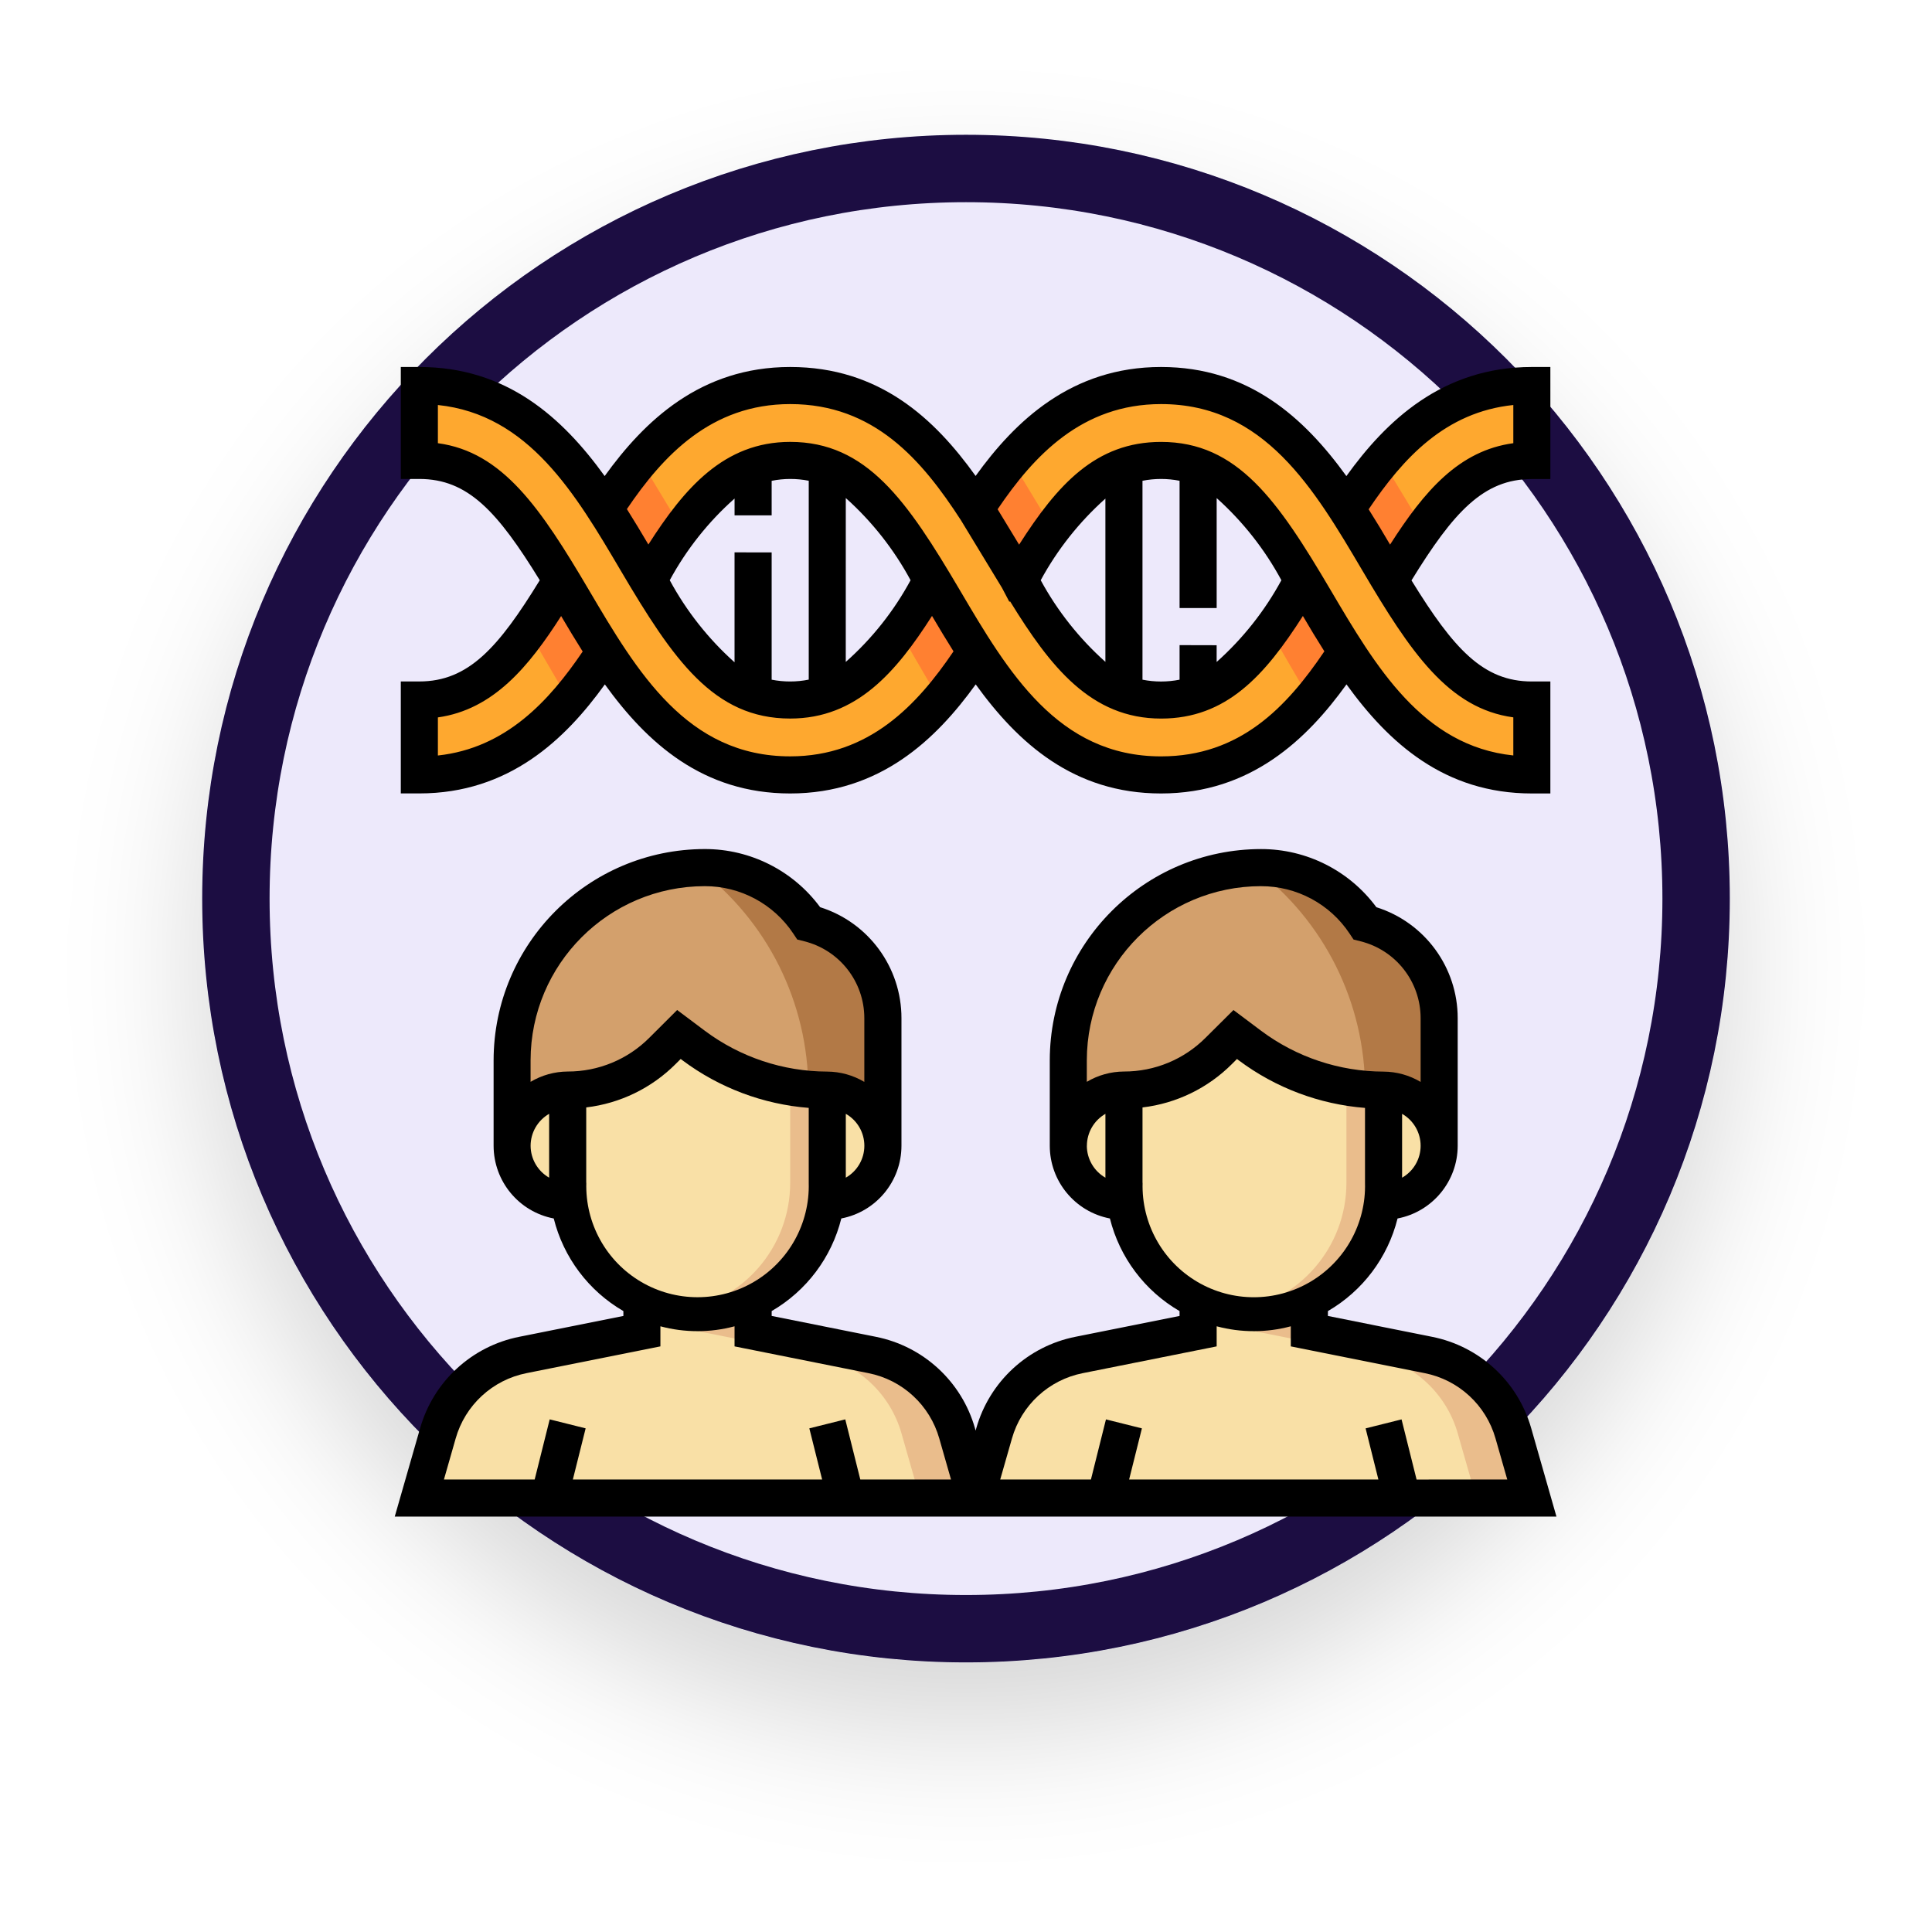
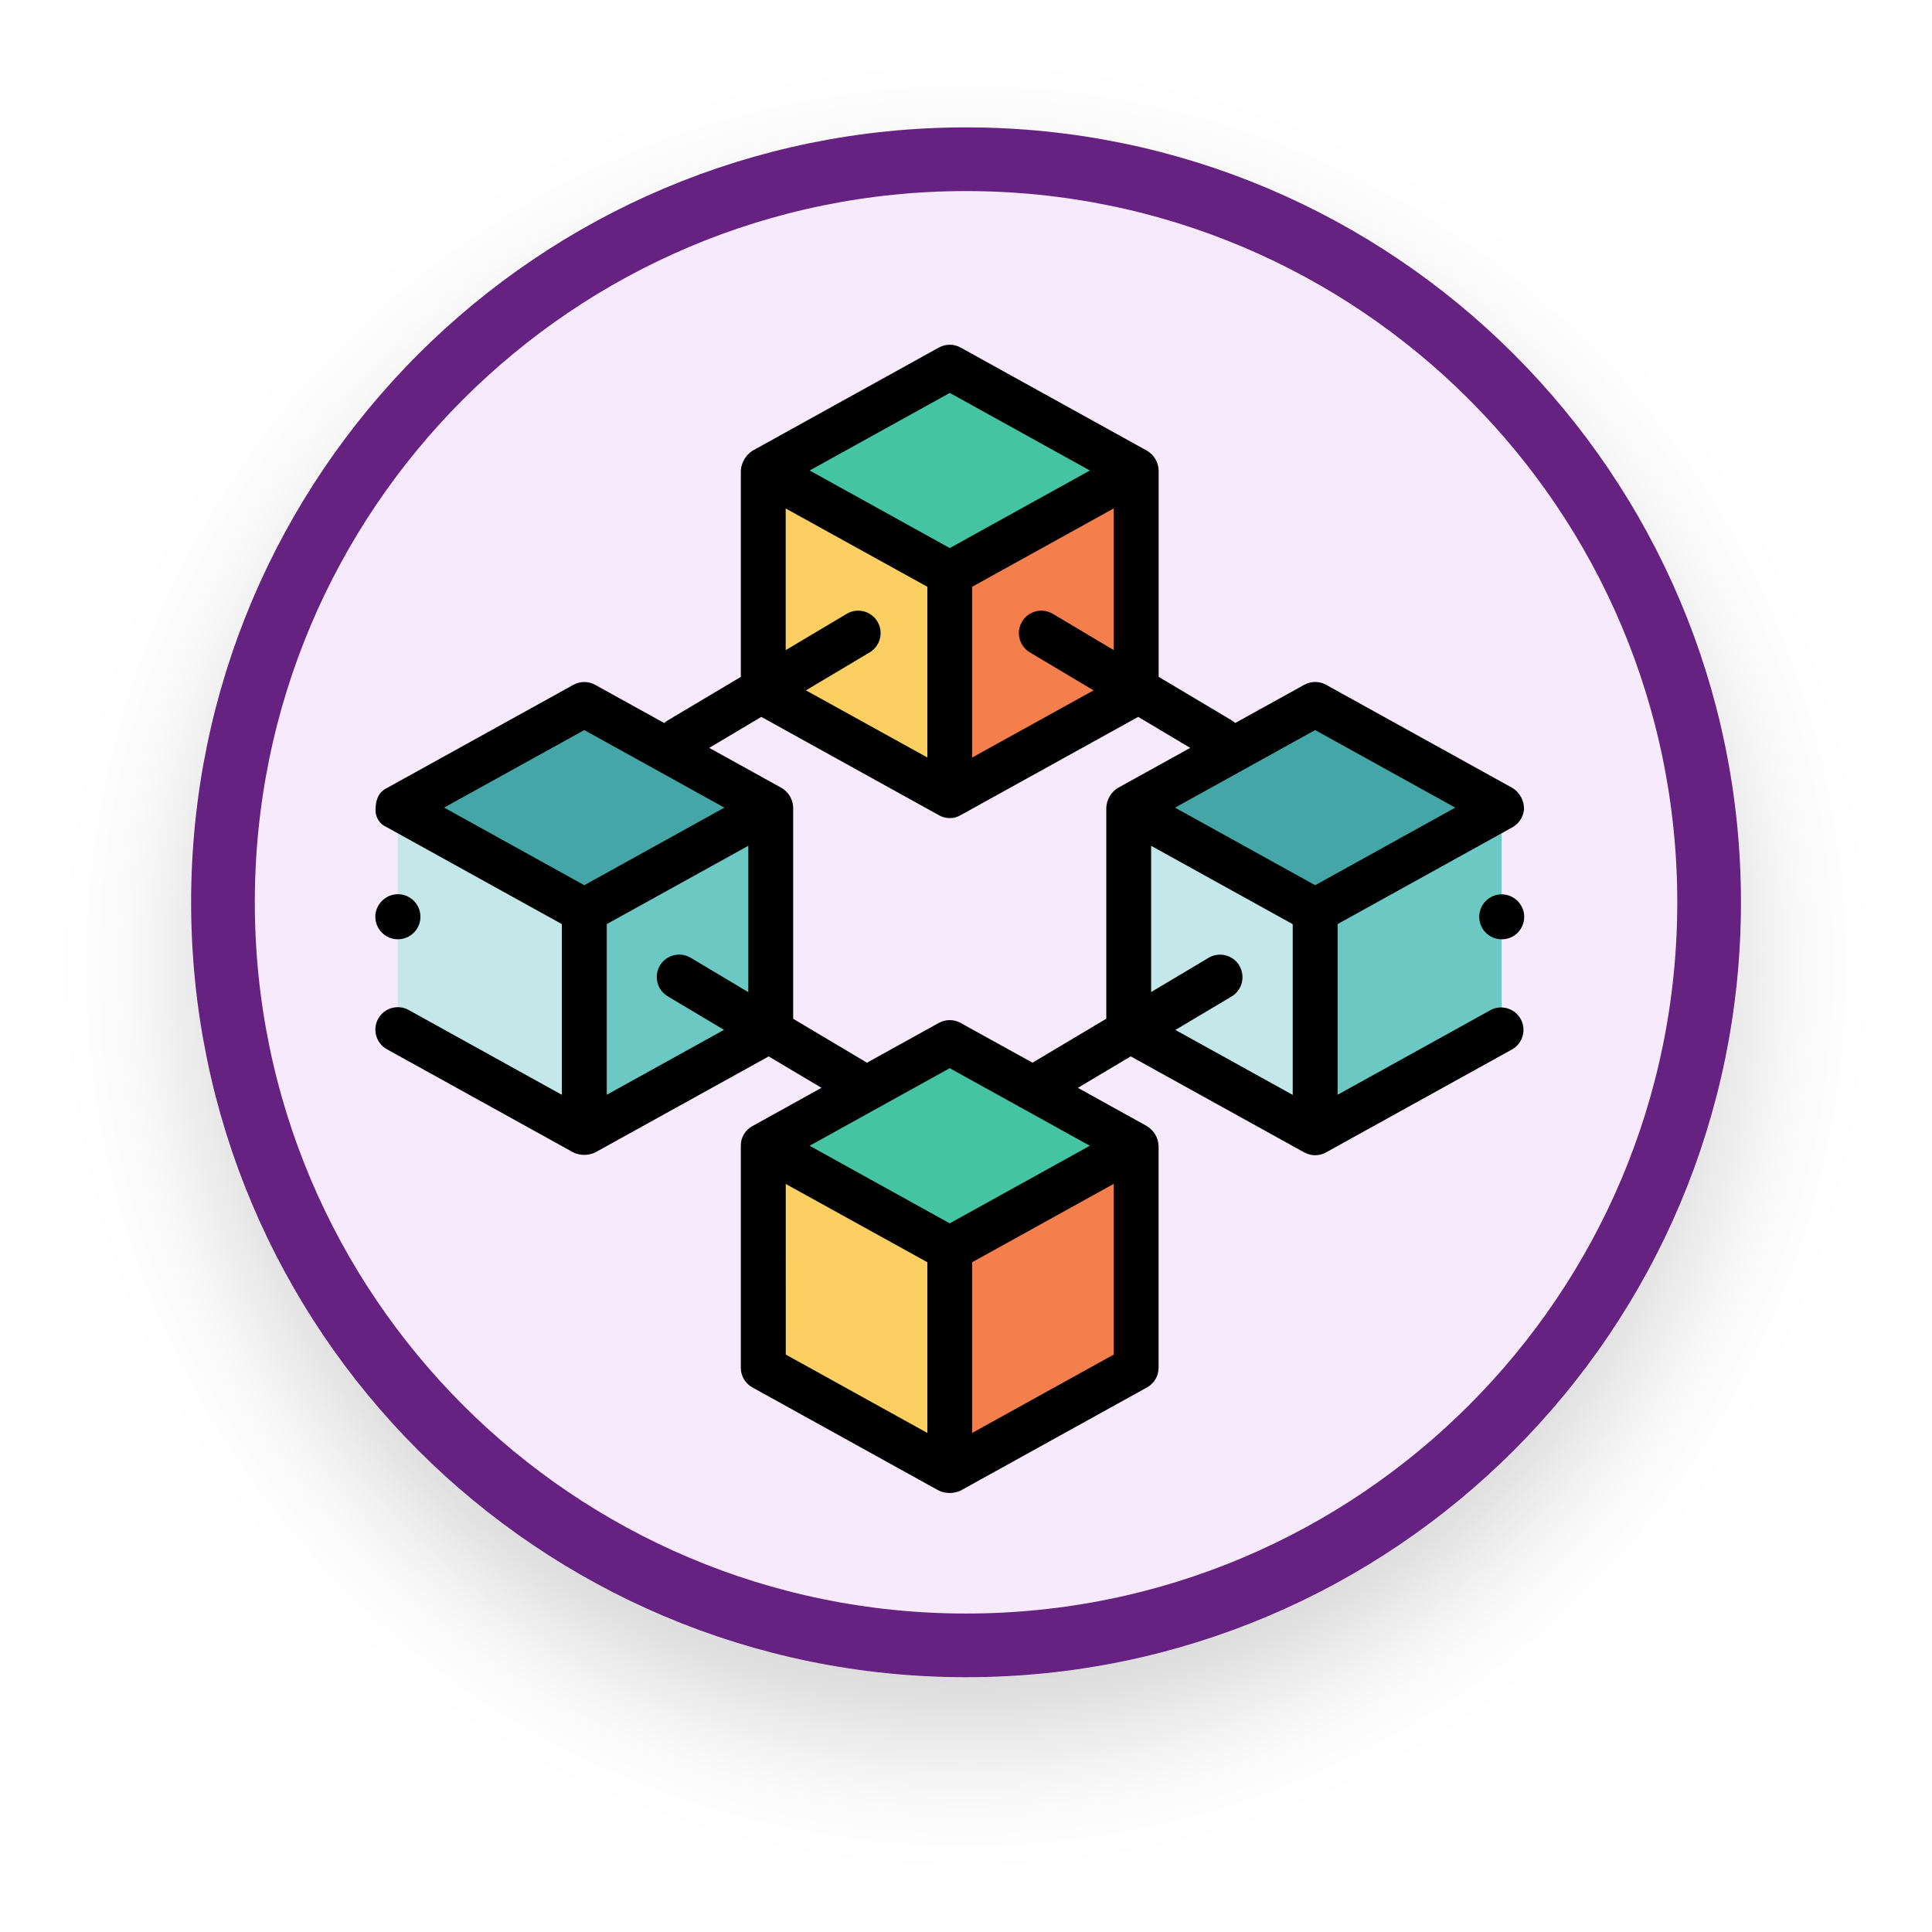
- <svg xmlns="http://www.w3.org/2000/svg" width="86" height="86" viewBox="0 0 86 86">
+ <svg xmlns="http://www.w3.org/2000/svg" width="91" height="91" viewBox="0 0 91 91">
  <defs>
-     <filter id="Ellipse_11513" x="0" y="0" width="86" height="86" filterUnits="userSpaceOnUse">
+     <filter id="Ellipse_11513" x="0" y="0" width="91" height="91" filterUnits="userSpaceOnUse">
      <feOffset dy="3" input="SourceAlpha" />
      <feGaussianBlur stdDeviation="3" result="blur" />
      <feFlood flood-opacity="0.161" />
      <feComposite operator="in" in2="blur" />
      <feComposite in="SourceGraphic" />
    </filter>
  </defs>
-   <g id="Group_1144071" data-name="Group 1144071" transform="translate(-187 -1247.59)">
-     <g id="Group_1143815" data-name="Group 1143815" transform="translate(0 797.59)">
-       <g id="Group_1143465" data-name="Group 1143465" transform="translate(0 -707)">
-         <g transform="matrix(1, 0, 0, 1, 187, 1157)" filter="url(#Ellipse_11513)">
-           <g id="Ellipse_11513-2" data-name="Ellipse 11513" transform="translate(9 6)" fill="#ede9fb" stroke="#1a0e43" stroke-width="3">
-             <circle cx="34" cy="34" r="34" stroke="none" />
-             <circle cx="34" cy="34" r="32.5" fill="none" />
+   <g id="Group_1143813" data-name="Group 1143813" transform="translate(-912 -924)">
+     <g id="Group_1143702" data-name="Group 1143702" transform="translate(920.972 930)">
+       <g id="Group_1143465" data-name="Group 1143465">
+         <g transform="matrix(1, 0, 0, 1, -8.97, -6)" filter="url(#Ellipse_11513)">
+           <g id="Ellipse_11513-2" data-name="Ellipse 11513" transform="translate(9 6)" fill="#f7eafc" stroke="#652180" stroke-width="3">
+             <circle cx="36.5" cy="36.5" r="36.5" stroke="none" />
+             <circle cx="36.5" cy="36.5" r="35" fill="none" />
          </g>
        </g>
      </g>
    </g>
-     <g id="cloning_948780_1_" data-name="cloning_948780 (1)" transform="translate(204.572 1261.318)">
-       <path id="Path_905917" data-name="Path 905917" d="M63.814,221.084a5.562,5.562,0,0,0-4.627-2.476,8.579,8.579,0,0,0-8.579,8.579v3.8H67.115v-5.676A4.359,4.359,0,0,0,63.814,221.084Z" transform="translate(-45.387 -193.715)" fill="#d3a06c" />
-       <path id="Path_905918" data-name="Path 905918" d="M135.531,221.084a5.562,5.562,0,0,0-4.627-2.476c-.1,0-.2.012-.3.016a12.362,12.362,0,0,1,4.93,9.889v2.476h3.3v-5.676A4.357,4.357,0,0,0,135.531,221.084Z" transform="translate(-117.126 -193.715)" fill="#b27946" />
-       <g id="Group_1143831" data-name="Group 1143831" transform="translate(1.094 34.797)">
-         <path id="Path_905919" data-name="Path 905919" d="M53.084,319.56h0a2.476,2.476,0,0,1-2.476-2.476h0a2.476,2.476,0,0,1,2.476-2.476h.825v4.952Z" transform="translate(-46.481 -314.608)" fill="#f9e0a6" />
-         <path id="Path_905920" data-name="Path 905920" d="M25.465,402.608v1.651l5.293,1.059a4.952,4.952,0,0,1,3.79,3.5l.821,2.874H10.608l.821-2.874a4.951,4.951,0,0,1,3.79-3.5l5.293-1.059v-1.651Z" transform="translate(-10.608 -393.529)" fill="#f9e0a6" />
-       </g>
-       <path id="Path_905921" data-name="Path 905921" d="M142.167,408.813a4.951,4.951,0,0,0-3.79-3.5l-5.293-1.059v-1.651h-2.476v1.651l5.293,1.059a4.952,4.952,0,0,1,3.79,3.5l.821,2.874h2.476Z" transform="translate(-117.133 -358.732)" fill="#eabd8c" />
-       <g id="Group_1143832" data-name="Group 1143832" transform="translate(7.697 32.321)">
-         <path id="Path_905922" data-name="Path 905922" d="M179.433,319.56h0a2.476,2.476,0,0,0,2.476-2.476h0a2.476,2.476,0,0,0-2.476-2.476h-.825v4.952Z" transform="translate(-167.878 -312.132)" fill="#f9e0a6" />
-         <path id="Path_905923" data-name="Path 905923" d="M74.608,293.084v4.127a5.778,5.778,0,0,0,5.778,5.778h0a5.778,5.778,0,0,0,5.778-5.778v-4.127h0A9.9,9.9,0,0,1,80.22,291.1l-.66-.5-.725.726a5.977,5.977,0,0,1-4.227,1.751Z" transform="translate(-74.608 -290.608)" fill="#f9e0a6" />
-       </g>
-       <path id="Path_905924" data-name="Path 905924" d="M127.56,313.24v4.268a5.773,5.773,0,0,1-4.952,5.711,5.734,5.734,0,0,0,6.6-5.711v-4.127A9.835,9.835,0,0,1,127.56,313.24Z" transform="translate(-109.958 -278.584)" fill="#eabd8c" />
-       <path id="Path_905925" data-name="Path 905925" d="M303.814,221.084a5.562,5.562,0,0,0-4.627-2.476,8.579,8.579,0,0,0-8.579,8.579v3.8h16.507v-5.676A4.359,4.359,0,0,0,303.814,221.084Z" transform="translate(-260.626 -193.715)" fill="#d3a06c" />
-       <path id="Path_905926" data-name="Path 905926" d="M375.747,221.084a5.562,5.562,0,0,0-4.627-2.476c-.1,0-.2.012-.3.016a12.359,12.359,0,0,1,4.931,9.889v2.476h3.3v-5.676A4.359,4.359,0,0,0,375.747,221.084Z" transform="translate(-332.559 -193.715)" fill="#b27946" />
-       <g id="Group_1143833" data-name="Group 1143833" transform="translate(25.855 34.797)">
-         <path id="Path_905927" data-name="Path 905927" d="M293.084,319.56h0a2.476,2.476,0,0,1-2.476-2.476h0a2.476,2.476,0,0,1,2.476-2.476h.825v4.952Z" transform="translate(-286.481 -314.608)" fill="#f9e0a6" />
-         <path id="Path_905928" data-name="Path 905928" d="M265.464,402.608v1.651l5.293,1.059a4.952,4.952,0,0,1,3.79,3.5l.821,2.874H250.608l.821-2.874a4.951,4.951,0,0,1,3.79-3.5l5.293-1.059v-1.651Z" transform="translate(-250.608 -393.529)" fill="#f9e0a6" />
-       </g>
-       <path id="Path_905929" data-name="Path 905929" d="M382.167,408.813a4.951,4.951,0,0,0-3.79-3.5l-5.293-1.059v-1.651h-2.476v1.651l5.293,1.059a4.952,4.952,0,0,1,3.79,3.5l.821,2.874h2.476Z" transform="translate(-332.372 -358.732)" fill="#eabd8c" />
-       <g id="Group_1143834" data-name="Group 1143834" transform="translate(32.458 32.321)">
-         <path id="Path_905930" data-name="Path 905930" d="M419.433,319.56h0a2.476,2.476,0,0,0,2.476-2.476h0a2.476,2.476,0,0,0-2.476-2.476h-.825v4.952Z" transform="translate(-407.878 -312.132)" fill="#f9e0a6" />
-         <path id="Path_905931" data-name="Path 905931" d="M314.608,293.084v4.127a5.778,5.778,0,0,0,5.778,5.778h0a5.777,5.777,0,0,0,5.777-5.778v-4.127h0a9.9,9.9,0,0,1-5.943-1.981l-.66-.5-.726.726a5.977,5.977,0,0,1-4.227,1.751Z" transform="translate(-314.608 -290.608)" fill="#f9e0a6" />
-       </g>
-       <path id="Path_905932" data-name="Path 905932" d="M367.56,313.24v4.268a5.773,5.773,0,0,1-4.952,5.711,5.734,5.734,0,0,0,6.6-5.711v-4.127A9.835,9.835,0,0,1,367.56,313.24Z" transform="translate(-325.198 -278.584)" fill="#eabd8c" />
-       <g id="Group_1143837" data-name="Group 1143837" transform="translate(1.094 3.433)">
-         <g id="Group_1143835" data-name="Group 1143835" transform="translate(0 8.676)">
-           <path id="SVGCleanerId_0" d="M18.949,97.721,17.02,94.7c-1.894,3.089-3.78,5.324-6.412,5.324v3.333C14.609,103.36,17.066,100.614,18.949,97.721Z" transform="translate(-10.608 -94.704)" fill="#807dea" />
-         </g>
-         <path id="Path_905933" data-name="Path 905933" d="M410.616,16.1l1.927,3.175c2.011-3.336,3.58-5.333,6.326-5.333V10.608C414.865,10.608,412.5,13.2,410.616,16.1Z" transform="translate(-369.347 -10.608)" fill="#807dea" />
-         <g id="Group_1143836" data-name="Group 1143836" transform="translate(0 8.676)">
-           <path id="SVGCleanerId_0_1_" d="M18.949,97.721,17.02,94.7c-1.894,3.089-3.78,5.324-6.412,5.324v3.333C14.609,103.36,17.066,100.614,18.949,97.721Z" transform="translate(-10.608 -94.704)" fill="#807dea" />
-         </g>
-       </g>
-       <g id="Group_1143839" data-name="Group 1143839" transform="translate(1.094 3.433)">
-         <path id="Path_905934" data-name="Path 905934" d="M410.616,16.1l1.927,3.175c2.011-3.336,3.58-5.333,6.326-5.333V10.608C414.865,10.608,412.5,13.2,410.616,16.1Z" transform="translate(-369.347 -10.608)" fill="#fea82f" />
-         <g id="Group_1143838" data-name="Group 1143838" transform="translate(0 8.676)">
-           <path id="SVGCleanerId_0_2_" d="M18.949,97.721,17.02,94.7c-1.894,3.089-3.78,5.324-6.412,5.324v3.333C14.609,103.36,17.066,100.614,18.949,97.721Z" transform="translate(-10.608 -94.704)" fill="#fea82f" />
-         </g>
-         <path id="Path_905935" data-name="Path 905935" d="M35.369,22.455,37.3,19.274c2.012-3.339,3.58-5.333,6.328-5.333,2.974,0,4.565,2.337,6.834,6.185,2.159,3.663,4.606,7.814,9.672,7.814V24.607c-2.974,0-4.565-2.337-6.834-6.185-2.159-3.663-4.606-7.814-9.672-7.814-4,0-6.371,2.592-8.254,5.486l-1.866,3.2c-1.9,3.09-3.756,5.312-6.388,5.312-2.975,0-4.567-2.337-6.836-6.185-2.159-3.663-4.607-7.814-9.672-7.814v3.334c2.974,0,4.566,2.337,6.835,6.185,2.159,3.663,4.607,7.814,9.673,7.814C31.117,27.941,33.485,25.35,35.369,22.455Z" transform="translate(-10.608 -10.608)" fill="#fea82f" />
-       </g>
-       <path id="Path_905936" data-name="Path 905936" d="M223.2,44.133l1.309,2.162c-.489.673-.98,1.441-1.5,2.3h0l-1.878,3.1a20.775,20.775,0,0,1-1.607,2.195c-.178-.257-.352-.513-.517-.766l-.033-.051-1.289-2.211c.636-.878,1.274-1.926,1.978-3.12a31.416,31.416,0,0,1,2.976-4.44C222.836,43.581,223.025,43.859,223.2,44.133Z" transform="translate(-195.229 -36.497)" fill="#ff8031" />
-       <path id="Path_905937" data-name="Path 905937" d="M98.877,13.942c2.974,0,4.566,2.337,6.835,6.185,2.159,3.663,4.607,7.814,9.673,7.814,4,0,6.369-2.595,8.253-5.491l-1.927-3.175c-2.011,3.336-3.58,5.333-6.326,5.333s-4.317-2-6.328-5.333h0l-1.878-3.1c-1.891-2.926-4.264-5.565-8.3-5.565-4,0-6.37,2.591-8.253,5.485L92.588,19.3C94.483,16.214,96.244,13.942,98.877,13.942Z" transform="translate(-81.274 -7.175)" fill="#fea82f" />
-       <g id="Group_1143840" data-name="Group 1143840" transform="translate(5.952 6.807)">
-         <path id="Path_905938" data-name="Path 905938" d="M378.984,99.1l.033.051c.164.253.338.509.517.766a20.768,20.768,0,0,0,1.557-2.122c-.5-.767-.966-1.554-1.418-2.321-.173-.294-.342-.576-.508-.852-.509.845-.991,1.6-1.47,2.267Z" transform="translate(-344.681 -89.33)" fill="#ff8031" />
-         <path id="Path_905939" data-name="Path 905939" d="M412.049,47.752c.173.294.342.576.508.853.52-.863,1.01-1.631,1.5-2.3l-1.309-2.162c-.178-.274-.366-.551-.56-.828a20.74,20.74,0,0,0-1.557,2.12C411.13,46.2,411.6,46.985,412.049,47.752Z" transform="translate(-374.219 -43.312)" fill="#ff8031" />
-         <path id="Path_905940" data-name="Path 905940" d="M92.733,44.14c-.178-.274-.366-.551-.56-.828a20.957,20.957,0,0,0-1.557,2.12c.5.767.966,1.553,1.417,2.32.173.295.343.577.508.853.52-.863,1.011-1.632,1.5-2.3Z" transform="translate(-87.219 -43.312)" fill="#ff8031" />
-         <path id="Path_905941" data-name="Path 905941" d="M59.666,95.475c-.173-.294-.342-.575-.508-.851-.509.845-.99,1.6-1.47,2.266L58.977,99.1l.033.051c.164.253.338.509.517.766A20.554,20.554,0,0,0,61.084,97.8C60.585,97.029,60.118,96.242,59.666,95.475Z" transform="translate(-57.688 -89.33)" fill="#ff8031" />
-       </g>
-       <path id="Path_905942" data-name="Path 905942" d="M50.589,236.395a5.755,5.755,0,0,0-4.421-4.077l-4.63-.927v-.217a6.618,6.618,0,0,0,3.1-4.122,3.3,3.3,0,0,0,2.677-3.238v-5.676a5.176,5.176,0,0,0-3.62-4.942,6.372,6.372,0,0,0-5.133-2.588,9.415,9.415,0,0,0-9.405,9.405v3.8a3.3,3.3,0,0,0,2.677,3.239,6.618,6.618,0,0,0,3.1,4.122v.217l-4.629.926a5.754,5.754,0,0,0-4.421,4.077l-.028.1-.027-.1a5.755,5.755,0,0,0-4.421-4.077l-4.63-.927v-.217a6.618,6.618,0,0,0,3.1-4.122,3.3,3.3,0,0,0,2.677-3.238v-5.676a5.176,5.176,0,0,0-3.62-4.942,6.372,6.372,0,0,0-5.133-2.588A9.415,9.415,0,0,0,4.4,220.013v3.8a3.3,3.3,0,0,0,2.677,3.239,6.618,6.618,0,0,0,3.1,4.122v.217l-4.629.926a5.754,5.754,0,0,0-4.421,4.077L0,240.321H51.711Zm-30.511-11.16v-2.842a1.636,1.636,0,0,1,0,2.842ZM13.8,212.259a4.723,4.723,0,0,1,3.939,2.109l.177.266.31.078a3.527,3.527,0,0,1,2.676,3.427v2.833a3.267,3.267,0,0,0-1.651-.459,9.136,9.136,0,0,1-5.447-1.816l-1.233-.925L11.34,219a5.117,5.117,0,0,1-3.643,1.51,3.267,3.267,0,0,0-1.651.459v-.959A7.763,7.763,0,0,1,13.8,212.259ZM6.047,223.814a1.645,1.645,0,0,1,.825-1.421v2.842A1.643,1.643,0,0,1,6.047,223.814Zm2.476,1.651v-3.357a6.748,6.748,0,0,0,3.985-1.937l.22-.22.087.066a10.8,10.8,0,0,0,5.612,2.112v3.335a4.952,4.952,0,1,1-9.9,0Zm12.2,13.206-.669-2.677-1.6.4.57,2.276H7.928l.569-2.276-1.6-.4-.669,2.677H2.189l.521-1.822a4.109,4.109,0,0,1,3.158-2.913l5.957-1.191v-.894a6.384,6.384,0,0,0,3.3,0v.894l5.957,1.191a4.109,4.109,0,0,1,3.158,2.913l.521,1.822Zm24.117-13.435v-2.842a1.636,1.636,0,0,1,0,2.842Zm-6.277-12.976a4.723,4.723,0,0,1,3.939,2.109l.177.266.31.078a3.527,3.527,0,0,1,2.676,3.427v2.833a3.267,3.267,0,0,0-1.651-.459,9.136,9.136,0,0,1-5.447-1.816l-1.233-.925L36.1,219a5.117,5.117,0,0,1-3.643,1.51,3.267,3.267,0,0,0-1.651.459v-.959A7.763,7.763,0,0,1,38.562,212.259Zm-7.754,11.555a1.645,1.645,0,0,1,.825-1.421v2.842A1.643,1.643,0,0,1,30.807,223.814Zm2.476,1.651v-3.357a6.748,6.748,0,0,0,3.985-1.937l.22-.22.087.066a10.8,10.8,0,0,0,5.612,2.112v3.335a4.952,4.952,0,1,1-9.9,0Zm12.2,13.206-.669-2.677-1.6.4.569,2.276H32.689l.569-2.276-1.6-.4-.669,2.676H26.951l.521-1.822a4.109,4.109,0,0,1,3.158-2.913l5.956-1.191v-.894a6.384,6.384,0,0,0,3.3,0v.894l5.957,1.191A4.109,4.109,0,0,1,49,236.848l.521,1.822Z" transform="translate(0 -186.541)" />
-       <path id="Path_905943" data-name="Path 905943" d="M11.691,16.737c1.881,2.606,4.362,4.855,8.25,4.855,4,0,6.5-2.417,8.258-4.855,1.881,2.606,4.362,4.855,8.25,4.855,3.993,0,6.5-2.417,8.255-4.856,1.882,2.606,4.362,4.856,8.25,4.856h.825V16.607h-.825c-2.165,0-3.48-1.451-5.357-4.5,1.87-3.041,3.208-4.511,5.357-4.511h.825V2.608h-.825c-3.993,0-6.5,2.417-8.255,4.856-1.882-2.606-4.362-4.856-8.25-4.856-3.993,0-6.5,2.414-8.254,4.85-1.823-2.546-4.276-4.85-8.254-4.85-4,0-6.5,2.417-8.258,4.855C9.8,4.856,7.322,2.608,3.433,2.608H2.608V7.592h.825c2.167,0,3.481,1.453,5.361,4.508-1.834,2.989-3.17,4.506-5.361,4.506H2.608v4.984h.825C7.431,21.591,9.937,19.174,11.691,16.737ZM52.13,4.3V6c-2.416.329-3.957,2.119-5.486,4.514-.3-.515-.621-1.042-.954-1.571C47.23,6.657,49.106,4.615,52.13,4.3ZM36.45,4.259c4.593,0,6.813,3.765,8.96,7.408s3.835,6.143,6.72,6.537V19.9c-4.042-.423-6.121-3.949-8.135-7.366-2.347-3.982-4.141-6.591-7.545-6.591-2.909,0-4.621,1.912-6.319,4.573l-.957-1.575C30.785,6.558,32.928,4.259,36.45,4.259Zm.824,10.73v1.538a4.23,4.23,0,0,1-1.651,0V7.673a4.251,4.251,0,0,1,1.651,0v5.666h1.651V8.443A13.542,13.542,0,0,1,41.806,12.1a13.519,13.519,0,0,1-2.882,3.639v-.746ZM31.093,12.1a13.5,13.5,0,0,1,2.879-3.633v7.267A13.519,13.519,0,0,1,31.093,12.1ZM19.941,4.259c3.741,0,5.867,2.493,7.6,5.169L29.37,12.44h0l.324.615.039-.009c1.784,2.9,3.593,5.212,6.718,5.212,2.9,0,4.616-1.909,6.312-4.567.3.516.621,1.044.956,1.574-1.676,2.483-3.755,4.676-7.269,4.676-4.595,0-6.815-3.765-8.962-7.408-2.347-3.982-4.142-6.591-7.546-6.591-2.959,0-4.725,2.083-6.313,4.568-.305-.517-.623-1.047-.957-1.577C14.282,6.552,16.423,4.259,19.941,4.259Zm-2.477,6.6v4.894A13.546,13.546,0,0,1,14.58,12.1a13.359,13.359,0,0,1,2.885-3.636v.748h1.651V7.675a4.172,4.172,0,0,1,.826-.083,4.221,4.221,0,0,1,.825.08v8.852a4.156,4.156,0,0,1-.825.083,4.232,4.232,0,0,1-.826-.08V10.862Zm4.952-2.418A13.523,13.523,0,0,1,25.3,12.1a13.352,13.352,0,0,1-2.885,3.637ZM4.259,6V4.3c4.043.423,6.122,3.949,8.136,7.366,2.347,3.982,4.142,6.591,7.547,6.591,2.958,0,4.724-2.083,6.312-4.568.305.517.623,1.047.957,1.577-1.61,2.38-3.751,4.674-7.27,4.674-4.595,0-6.815-3.765-8.962-7.408S7.143,6.39,4.259,6Zm0,12.206c2.474-.349,4.052-2.268,5.486-4.512.305.518.623,1.047.959,1.579-1.481,2.186-3.41,4.3-6.445,4.629V18.2Z" transform="translate(-2.339)" />
+     <g id="cubes_1190779" transform="translate(929.68 939.738)">
+       <path id="Path_905111" data-name="Path 905111" d="M181.673,71.822l-8.783-4.861V56.5l8.783,4.861Zm0,0" transform="translate(-154.62 -50.086)" fill="#fbcf62" />
+       <path id="Path_905112" data-name="Path 905112" d="M256,71.822l8.783-4.861V56.5L256,61.365Zm0,0" transform="translate(-228.947 -50.086)" fill="#f47f4c" />
+       <path id="Path_905113" data-name="Path 905113" d="M172.891,15.361l8.783-4.861,8.783,4.861-8.783,4.861Zm0,0" transform="translate(-154.62 -8.944)" fill="#44c4a1" />
+       <path id="Path_905114" data-name="Path 905114" d="M181.673,372.861,172.891,368V357.543l8.783,4.861Zm0,0" transform="translate(-154.62 -319.313)" fill="#fbcf62" />
+       <path id="Path_905115" data-name="Path 905115" d="M256,372.861,264.783,368V357.543L256,362.4Zm0,0" transform="translate(-228.947 -319.313)" fill="#f47f4c" />
+       <path id="Path_905116" data-name="Path 905116" d="M172.891,316.4l8.783-4.861,8.783,4.861-8.783,4.862Zm0,0" transform="translate(-154.62 -278.17)" fill="#44c4a1" />
+       <path id="Path_905117" data-name="Path 905117" d="M344.557,222.138l-8.783-4.861V206.82l8.783,4.861Zm0,0" transform="translate(-300.291 -184.517)" fill="#c4e7ea" />
+       <path id="Path_905118" data-name="Path 905118" d="M427.67,206.82l-8.783,4.861v10.456l8.783-4.861" transform="translate(-374.621 -184.518)" fill="#6cc8c3" />
+       <path id="Path_905119" data-name="Path 905119" d="M335.773,165.678l8.783-4.861,8.783,4.861-8.783,4.861Zm0,0" transform="translate(-300.29 -143.375)" fill="#44a6a7" />
+       <path id="Path_905120" data-name="Path 905120" d="M493.057,247.616a1.044,1.044,0,0,1-.206-.021,1.061,1.061,0,0,1-.541-.289,1.028,1.028,0,0,1-.131-.161,1.083,1.083,0,0,1-.157-.38,1.021,1.021,0,0,1,0-.412,1.083,1.083,0,0,1,.157-.38,1.035,1.035,0,0,1,.292-.292,1.045,1.045,0,0,1,.183-.1,1,1,0,0,1,.2-.06,1.033,1.033,0,0,1,.412,0,.992.992,0,0,1,.2.06,1.053,1.053,0,0,1,.183.1,1,1,0,0,1,.16.131.984.984,0,0,1,.131.161,1.033,1.033,0,0,1,.1.183,1.072,1.072,0,0,1,.061.2,1.07,1.07,0,0,1-.159.793,1.04,1.04,0,0,1-.475.389.99.99,0,0,1-.2.06A1.05,1.05,0,0,1,493.057,247.616Zm0,0" transform="translate(-440.008 -219.113)" />
+       <path id="Path_905121" data-name="Path 905121" d="M93.113,222.138l8.783-4.861V206.82l-8.783,4.861Zm0,0" transform="translate(-83.273 -184.517)" fill="#6cc8c3" />
+       <path id="Path_905122" data-name="Path 905122" d="M10,206.82l8.783,4.861v10.456L10,217.276" transform="translate(-8.946 -184.518)" fill="#c4e7ea" />
+       <path id="Path_905123" data-name="Path 905123" d="M27.57,165.678l-8.783-4.861L10,165.678l8.783,4.861Zm0,0" transform="translate(-8.947 -143.375)" fill="#44a6a7" />
+       <path id="Path_905124" data-name="Path 905124" d="M1.061,247.613a1.044,1.044,0,0,1-.206-.02,1.1,1.1,0,0,1-.2-.062.991.991,0,0,1-.183-.1,1.007,1.007,0,0,1-.161-.131,1.064,1.064,0,0,1-.31-.747,1.05,1.05,0,0,1,.02-.206,1.093,1.093,0,0,1,.062-.2,1.043,1.043,0,0,1,.1-.183,1.059,1.059,0,0,1,.132-.161,1,1,0,0,1,.161-.131,1.031,1.031,0,0,1,.183-.1,1.1,1.1,0,0,1,.2-.061,1.082,1.082,0,0,1,.412,0,1.085,1.085,0,0,1,.2.061,1.045,1.045,0,0,1,.183.1,1.039,1.039,0,0,1,.292.292,1.032,1.032,0,0,1,.1.183.981.981,0,0,1,.06.2,1.021,1.021,0,0,1,.021.206,1.063,1.063,0,0,1-.31.747,1.007,1.007,0,0,1-.161.131.991.991,0,0,1-.183.1,1.1,1.1,0,0,1-.2.062,1.043,1.043,0,0,1-.206.02Zm0,0" transform="translate(-0.003 -219.11)" />
+       <path id="Path_905125" data-name="Path 905125" d="M52.537,31.834l-7.214,3.993V27.787l8.238-4.56a1.086,1.086,0,0,0,.538-.8,1.143,1.143,0,0,0-.551-1.057l-8.769-4.854a1.057,1.057,0,0,0-1.024,0l-3.254,1.8a1.075,1.075,0,0,0-.173-.128l-3.434-2.046V6.418a1.112,1.112,0,0,0-.553-.929L27.565.632a1.057,1.057,0,0,0-1.024,0L17.766,5.49a1.224,1.224,0,0,0-.552.928v9.727L13.779,18.19a1.069,1.069,0,0,0-.172.128l-3.255-1.8a1.056,1.056,0,0,0-1.023,0L.559,21.371c-.147.078-.551.251-.551,1.057a.863.863,0,0,0,.537.8l8.238,4.56v8.041L1.569,31.834A1.057,1.057,0,0,0,.546,33.684l8.783,4.861a1.211,1.211,0,0,0,1.024,0l8.173-4.524L21.014,35.5l-3.249,1.8a1.039,1.039,0,0,0-.552.928V48.687a1.056,1.056,0,0,0,.545.924l8.773,4.856a1.22,1.22,0,0,0,1.042,0l8.773-4.856a1.057,1.057,0,0,0,.545-.924V38.23a1.145,1.145,0,0,0-.553-.929l-3.248-1.8,2.489-1.483,8.173,4.524.008,0a1.032,1.032,0,0,0,1.016,0l8.783-4.861a1.057,1.057,0,0,0-1.023-1.849ZM44.266,18.649l6.6,3.654-6.6,3.654-6.6-3.654ZM31.9,13.169a1.057,1.057,0,0,0-1.082,1.816l3.011,1.794L28.11,19.943V11.9l6.669-3.692v6.675Zm-4.844-10.4,6.6,3.654-6.6,3.654-6.6-3.654ZM19.327,8.211,26,11.9v8.041L20.28,16.779l3.011-1.794a1.057,1.057,0,0,0-1.082-1.816l-2.882,1.717ZM9.84,18.649l6.6,3.654-6.6,3.654L3.239,22.3ZM10.9,35.828V27.787L17.566,24.1v6.894L14.86,29.378a1.057,1.057,0,1,0-1.082,1.816l2.644,1.575Zm8.43,4.2L26,43.715v8.041l-6.669-3.692ZM28.11,51.755V43.715l6.669-3.692v8.041Zm-1.057-9.872-6.6-3.654,6.6-3.654,6.6,3.654Zm.512-9.44a1.057,1.057,0,0,0-1.024,0l-3.386,1.874-3.475-2.07V22.3a1.115,1.115,0,0,0-.545-.925l-3.409-1.887,2.452-1.46,8.355,4.625a1.02,1.02,0,0,0,1.042,0l8.355-4.625,2.452,1.46-3.409,1.887a1.161,1.161,0,0,0-.545.925v9.946l-3.475,2.07Zm13.13-2.7a1.057,1.057,0,0,0-1.449-.367L36.54,30.989V24.1l6.669,3.692v8.041l-5.526-3.059,2.644-1.575a1.057,1.057,0,0,0,.367-1.449Zm0,0" transform="translate(0)" />
    </g>
  </g>
</svg>
